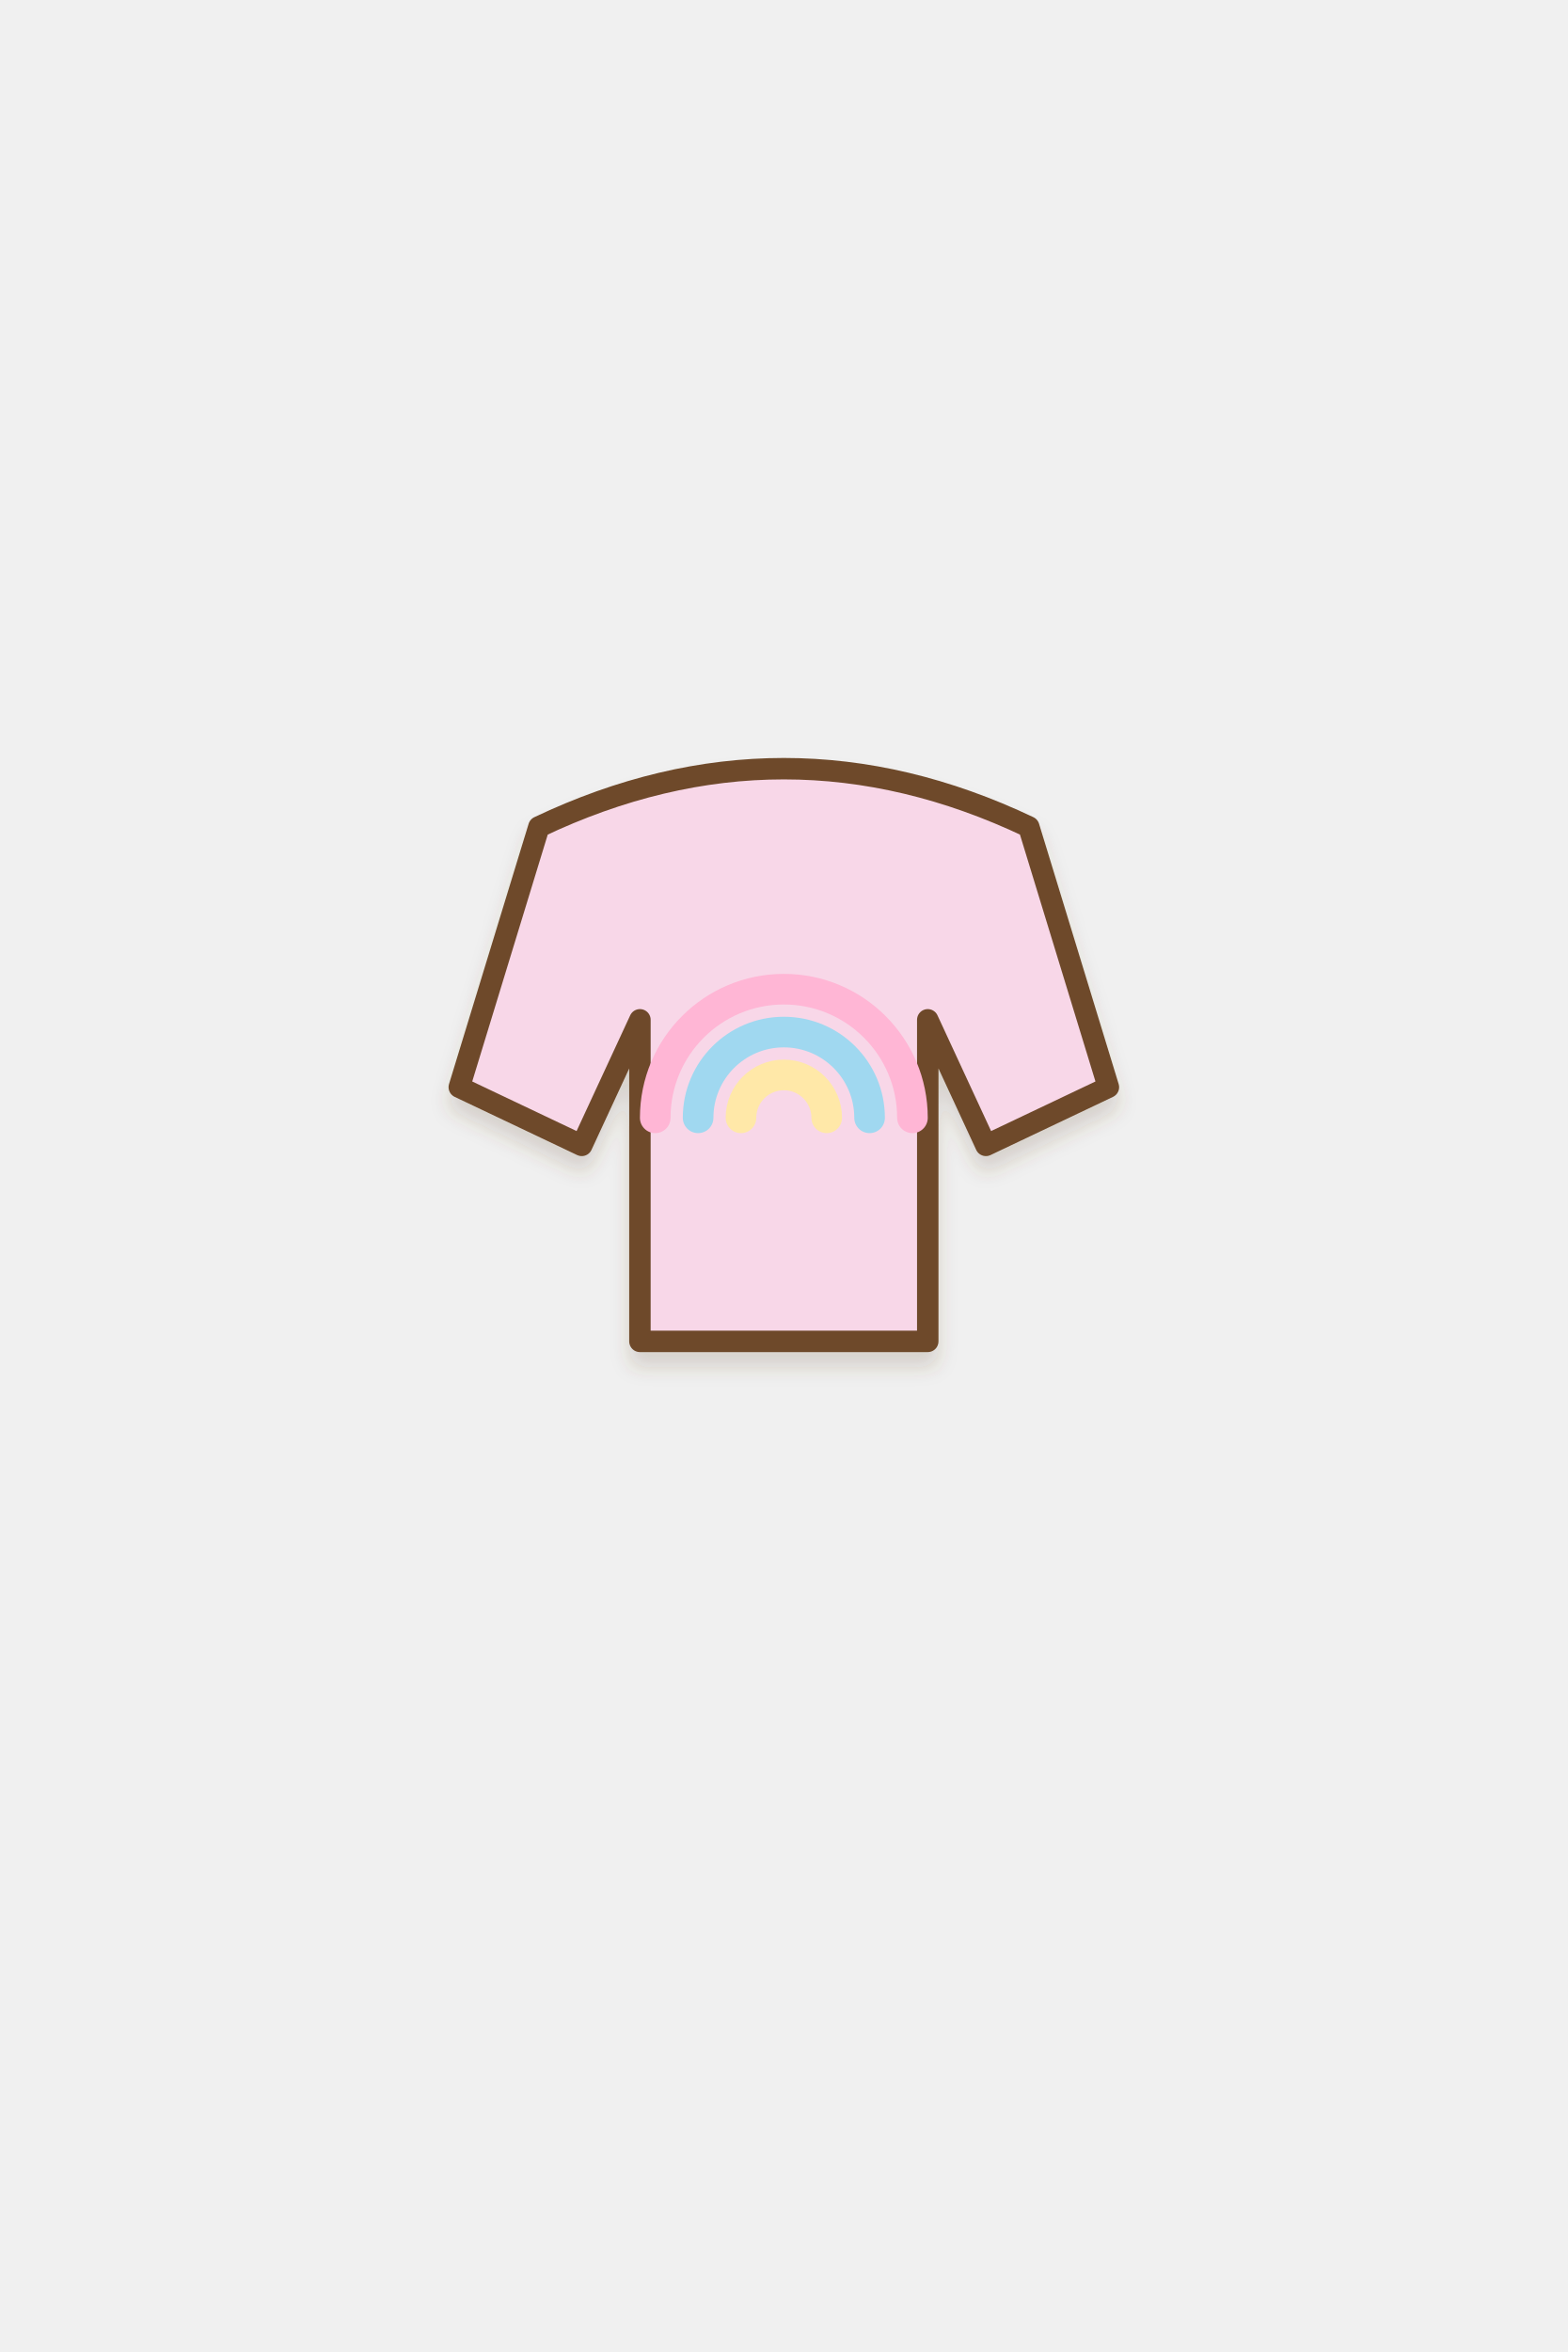
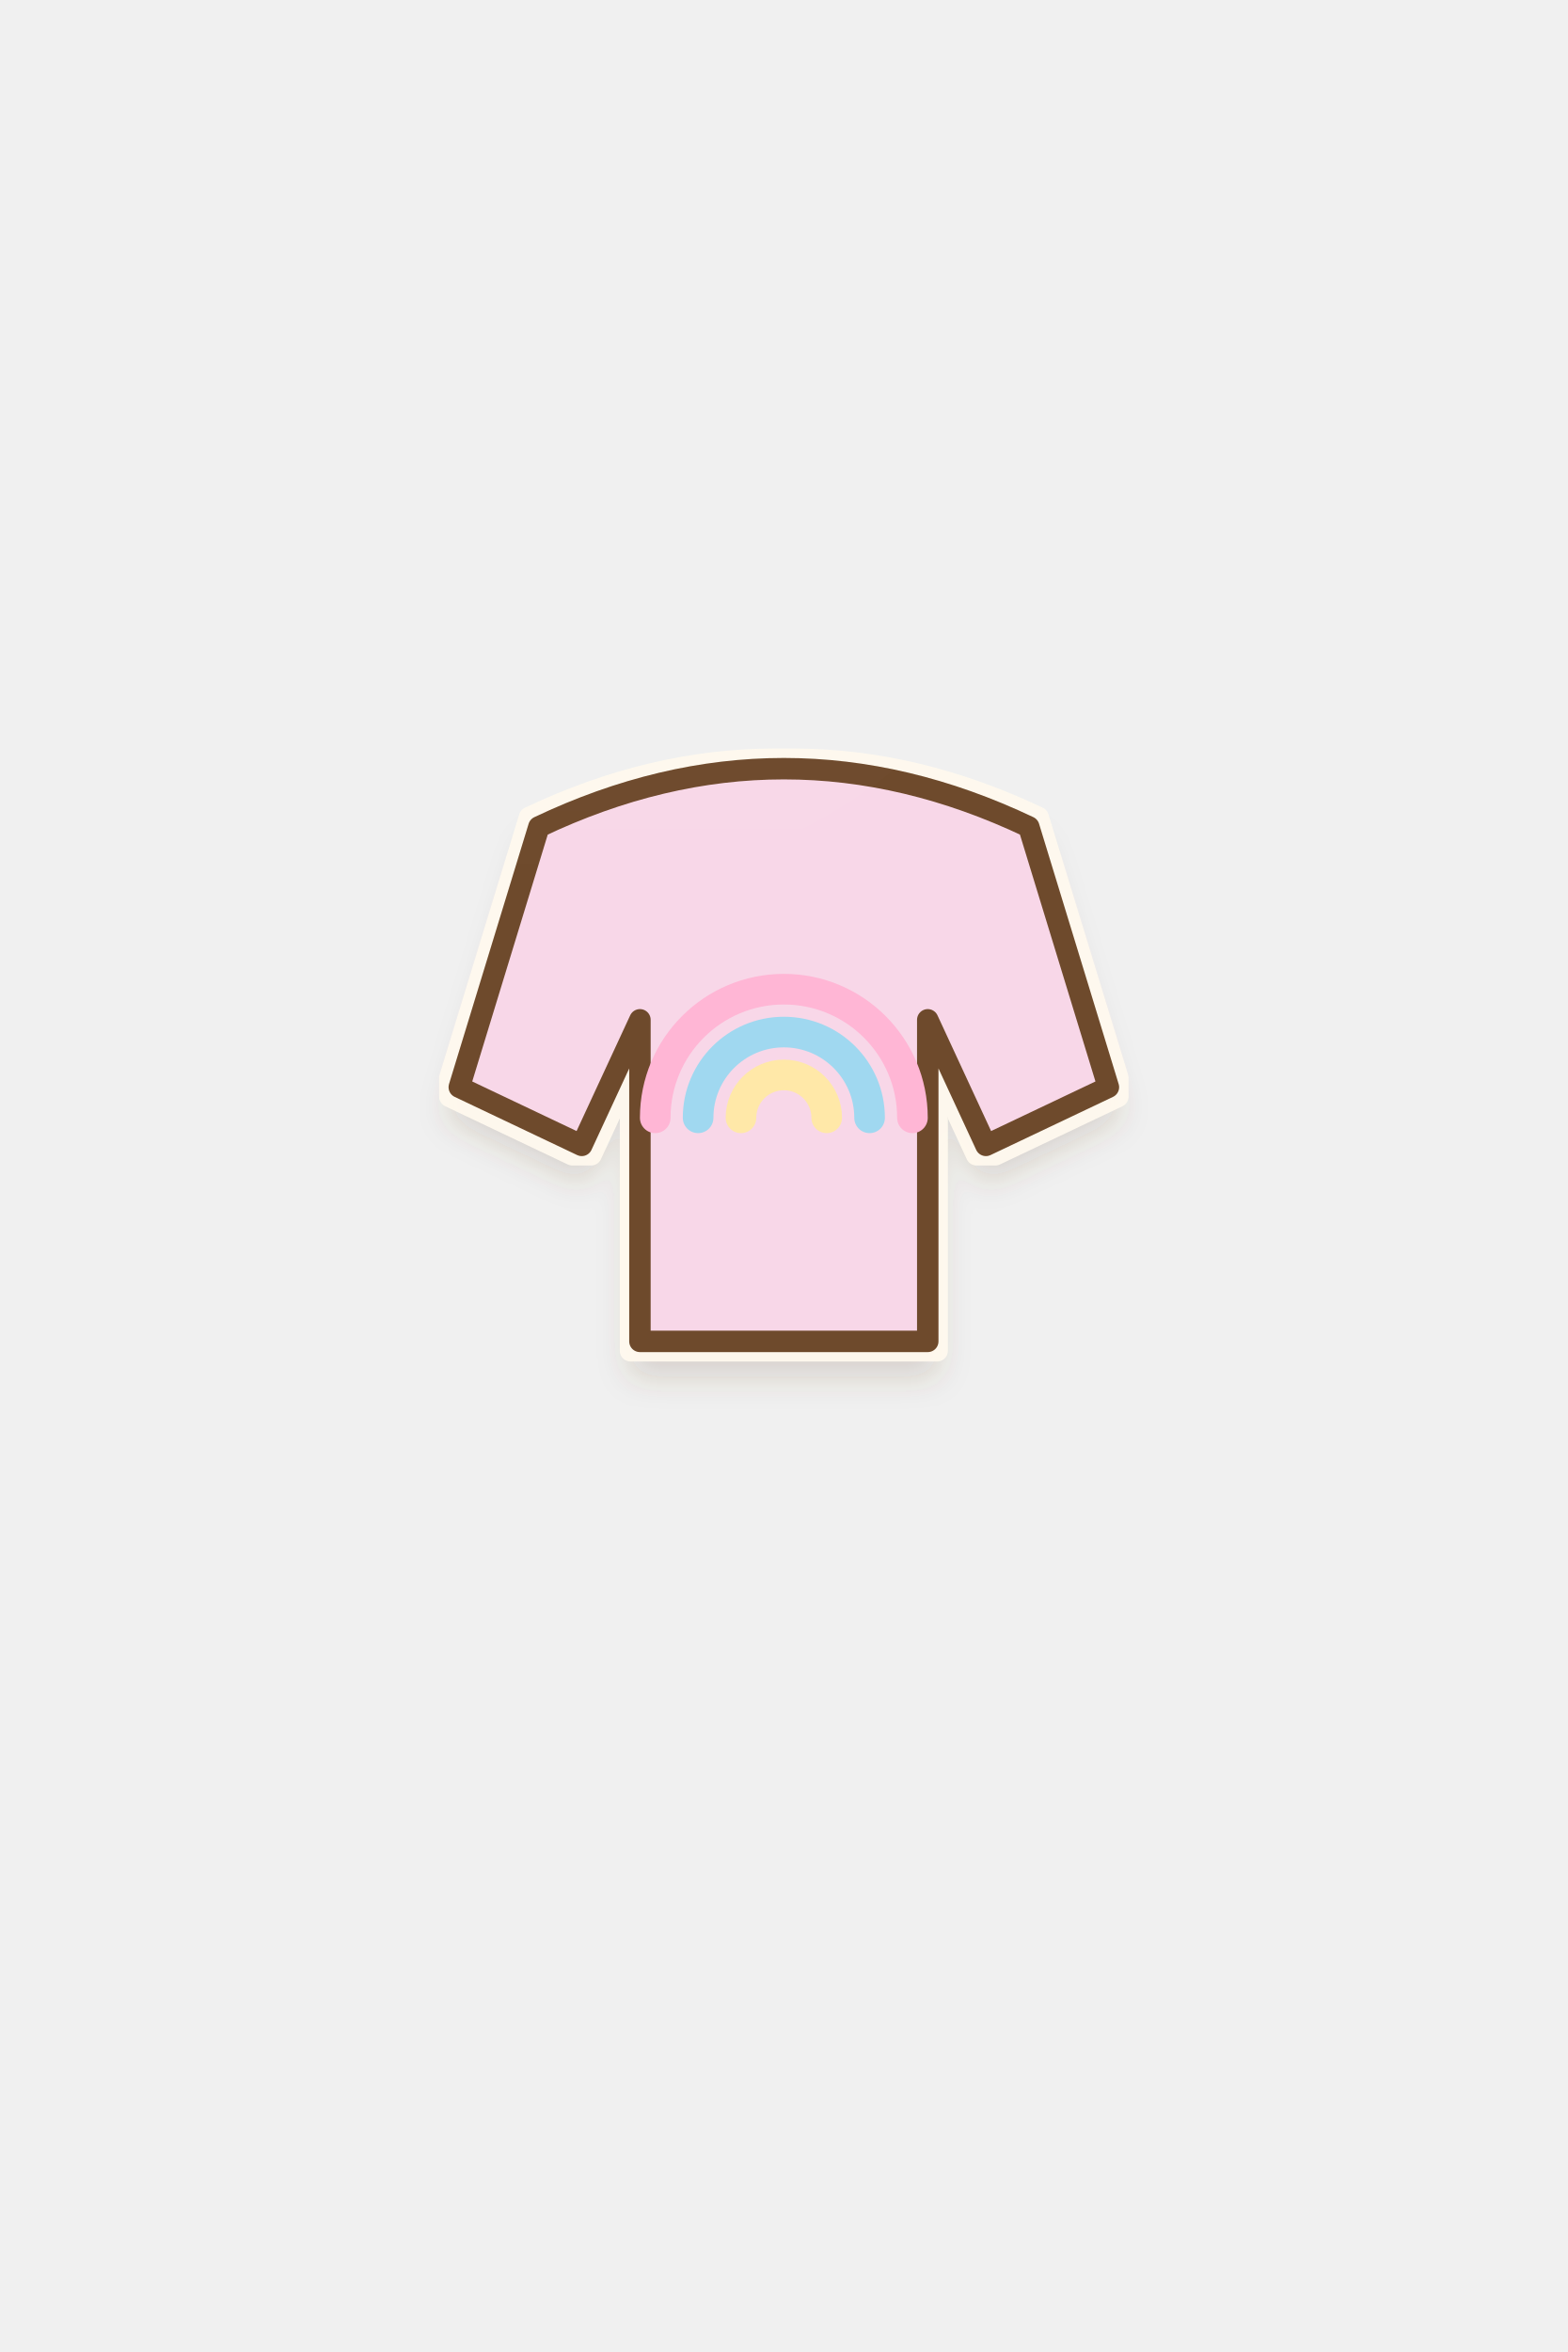
<svg xmlns="http://www.w3.org/2000/svg" width="512" height="768" viewBox="0 0 512 768">
  <defs>
-     <filter id="soft-shadow" x="-18%" y="-18%" width="136%" height="136%">
-       <feDropShadow dx="0" dy="5" stdDeviation="3" flood-color="#6E4A2C" flood-opacity="0.18" />
+     <g id="art-source" stroke-linecap="round" stroke-linejoin="round">
+       <path d="M176 270 Q256 232 336 270 L362 355 L322 374 L303 333 L303 438 L209 438 L209 333 L190 374 L150 355 Z" fill="#F8D7E8" stroke="#6E4A2C" stroke-width="7" stroke-linejoin="round" />
+       <path d="M214 365 A42 42 0 0 1 298 365" fill="none" stroke="#FFB6D5" stroke-width="10" />
+       <path d="M228 365 A28 28 0 0 1 284 365" fill="none" stroke="#A0D8F0" stroke-width="10" />
+       <path d="M242 365 A14 14 0 0 1 270 365" fill="none" stroke="#FFE8A8" stroke-width="10" />
+     </g>
+     <mask id="art-mask" maskUnits="userSpaceOnUse" x="0" y="0" width="512" height="768">
+       <use href="#art-source" fill="#fff" stroke="#fff" />
+     </mask>
+     <linearGradient id="gloss" x1="0" x2="0" y1="0" y2="1">
+       <stop offset="0" stop-color="#FFFFFF" stop-opacity="0.45" />
+       <stop offset="0.42" stop-color="#FFFFFF" stop-opacity="0.12" />
+       <stop offset="1" stop-color="#FFFFFF" stop-opacity="0" />
+     </linearGradient>
+     <filter id="soft-shadow" x="-20%" y="-20%" width="140%" height="145%">
+       <feDropShadow dx="0" dy="8" stdDeviation="5" flood-color="#6E4A2C" flood-opacity="0.18" />
+     </filter>
+     <filter id="sticker-edge" x="-18%" y="-18%" width="136%" height="136%">
+       <feMorphology in="SourceAlpha" operator="dilate" radius="4" result="expanded" />
+       <feFlood flood-color="#FFF9EF" flood-opacity="0.95" result="paper" />
+       <feComposite in="paper" in2="expanded" operator="in" />
    </filter>
  </defs>
-   <g filter="url(#soft-shadow)" stroke-linecap="round" stroke-linejoin="round">
-     <path d="M176 270 Q256 232 336 270 L362 355 L322 374 L303 333 L303 438 L209 438 L209 333 L190 374 L150 355 Z" fill="#F8D7E8" stroke="#6E4A2C" stroke-width="7" stroke-linejoin="round" />
-     <path d="M214 365 A42 42 0 0 1 298 365" fill="none" stroke="#FFB6D5" stroke-width="10" />
-     <path d="M228 365 A28 28 0 0 1 284 365" fill="none" stroke="#A0D8F0" stroke-width="10" />
-     <path d="M242 365 A14 14 0 0 1 270 365" fill="none" stroke="#FFE8A8" stroke-width="10" />
-   </g>
+   <use href="#art-source" filter="url(#soft-shadow)" />
+   <use href="#art-source" filter="url(#sticker-edge)" />
+   <use href="#art-source" />
+   <ellipse cx="174.08" cy="138.24" rx="174.08" ry="153.6" fill="url(#gloss)" mask="url(#art-mask)" pointer-events="none" />
</svg>
